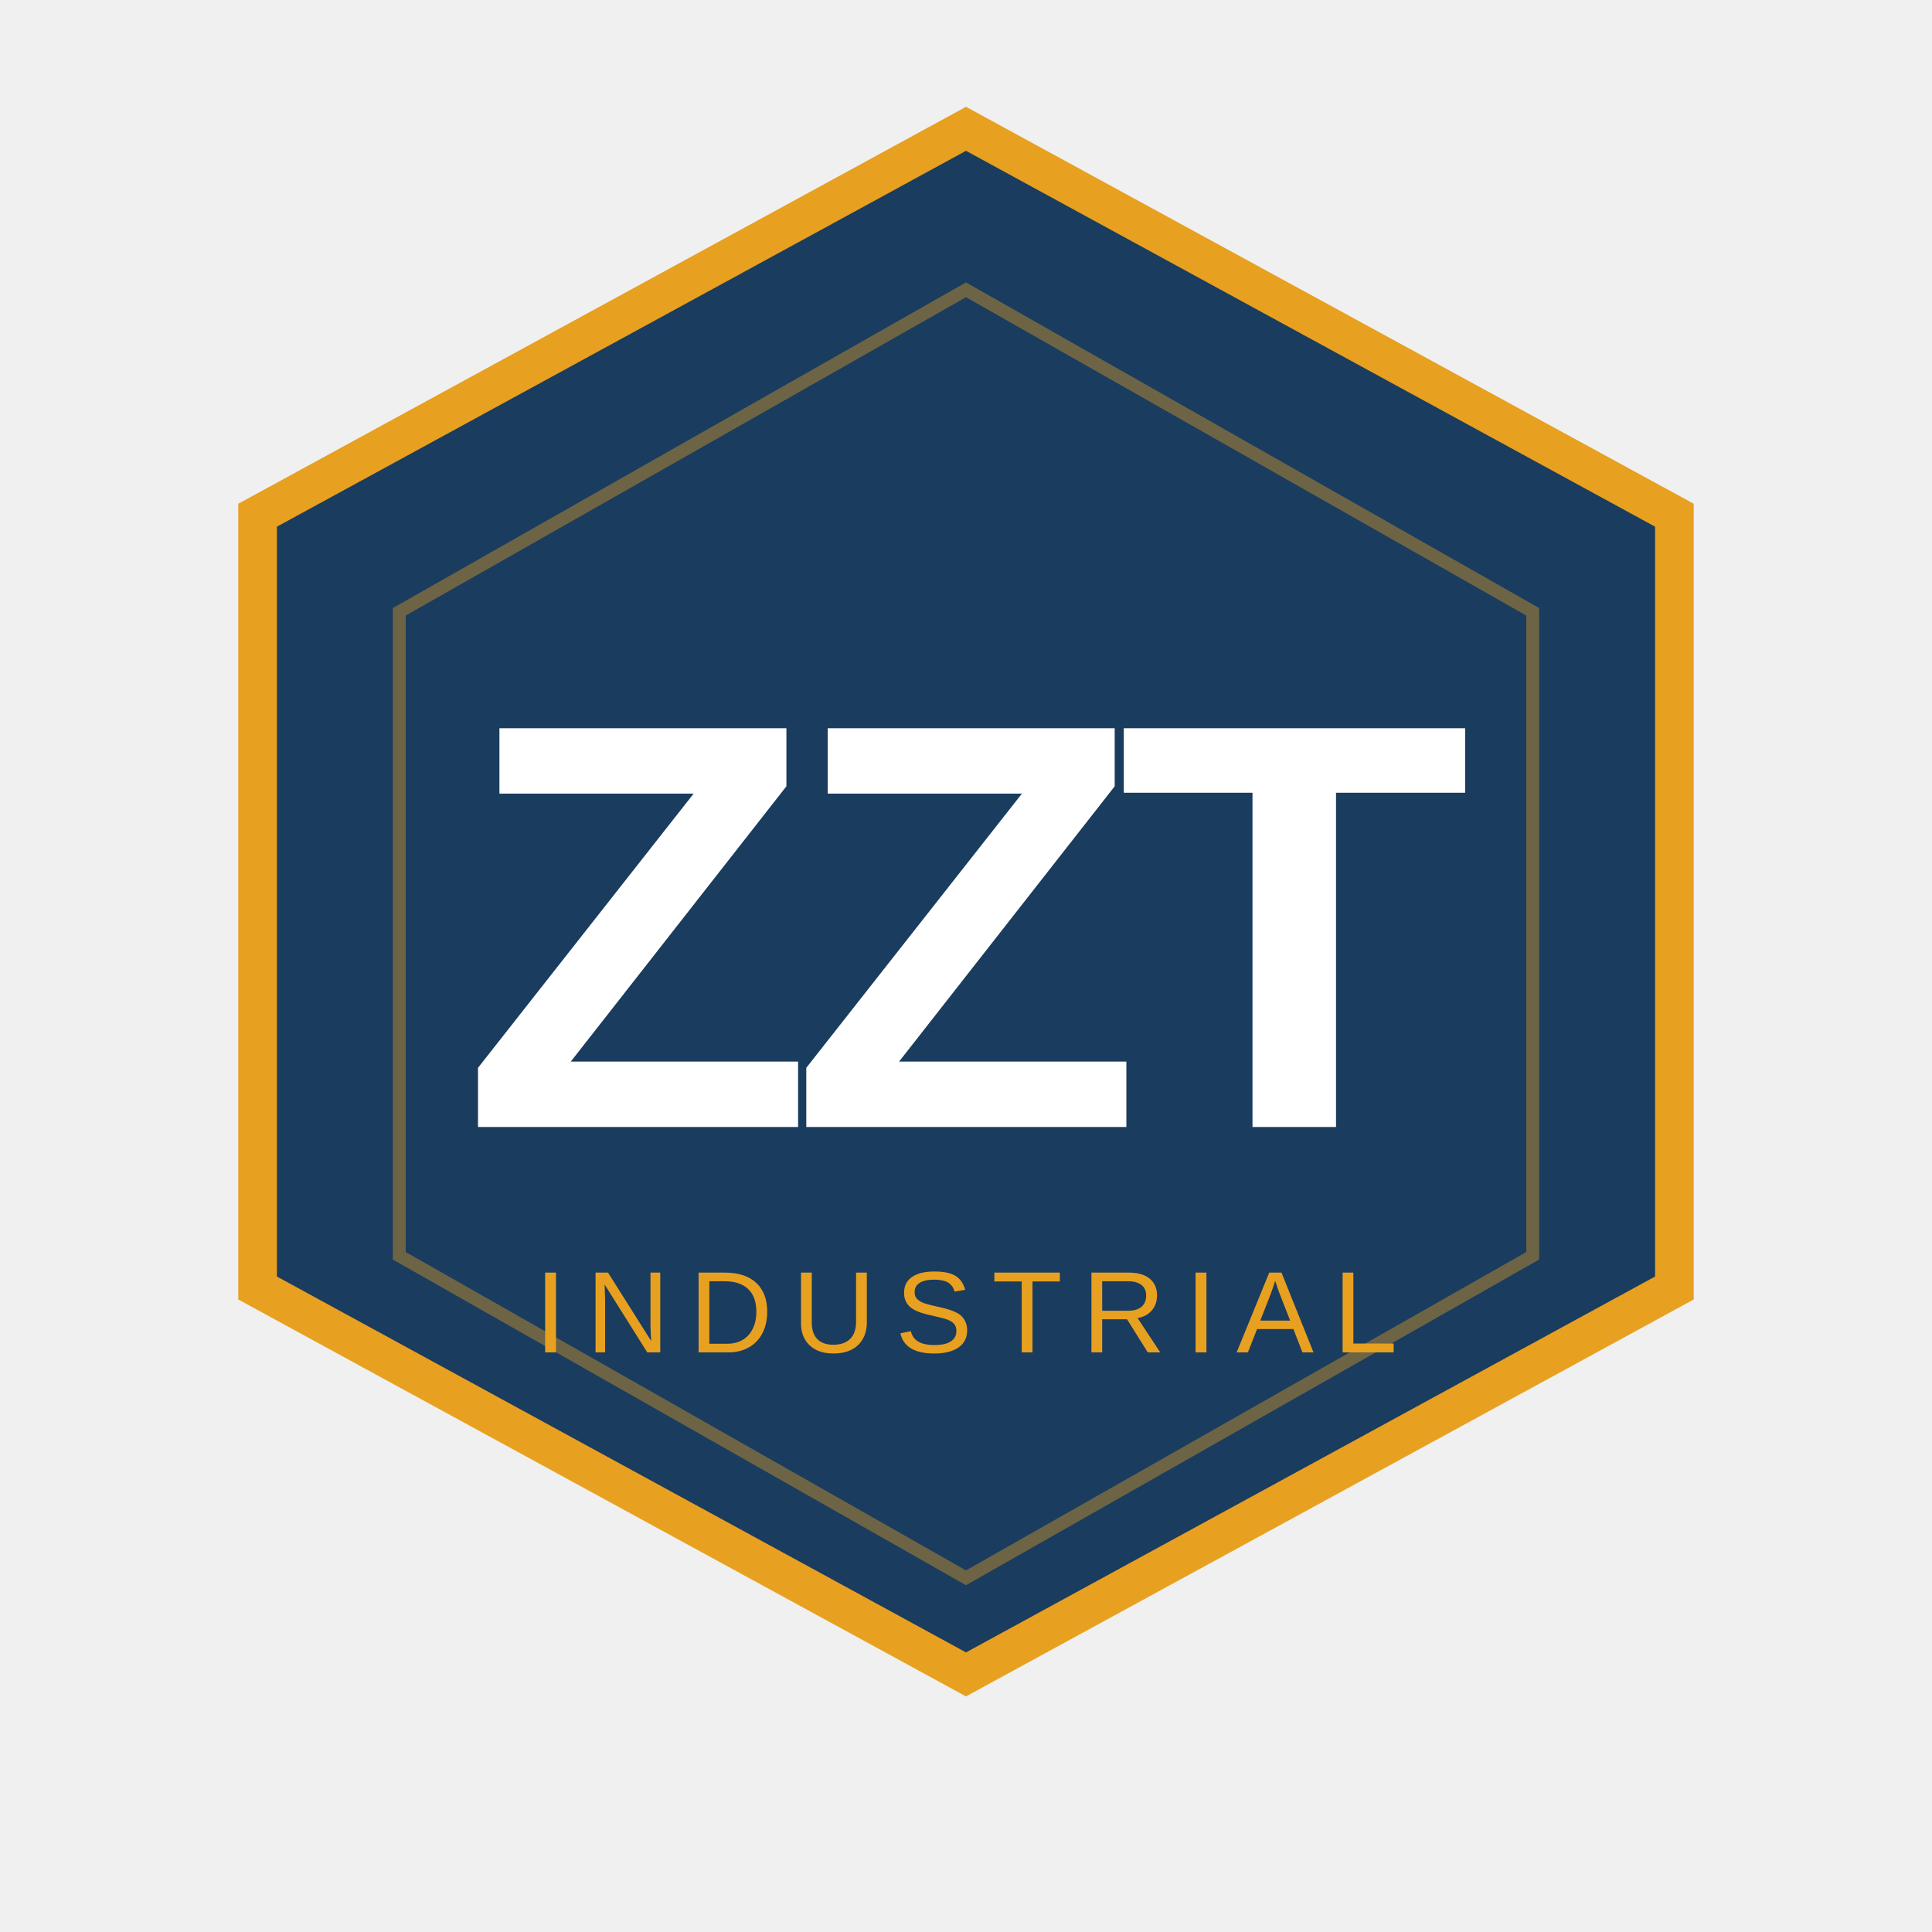
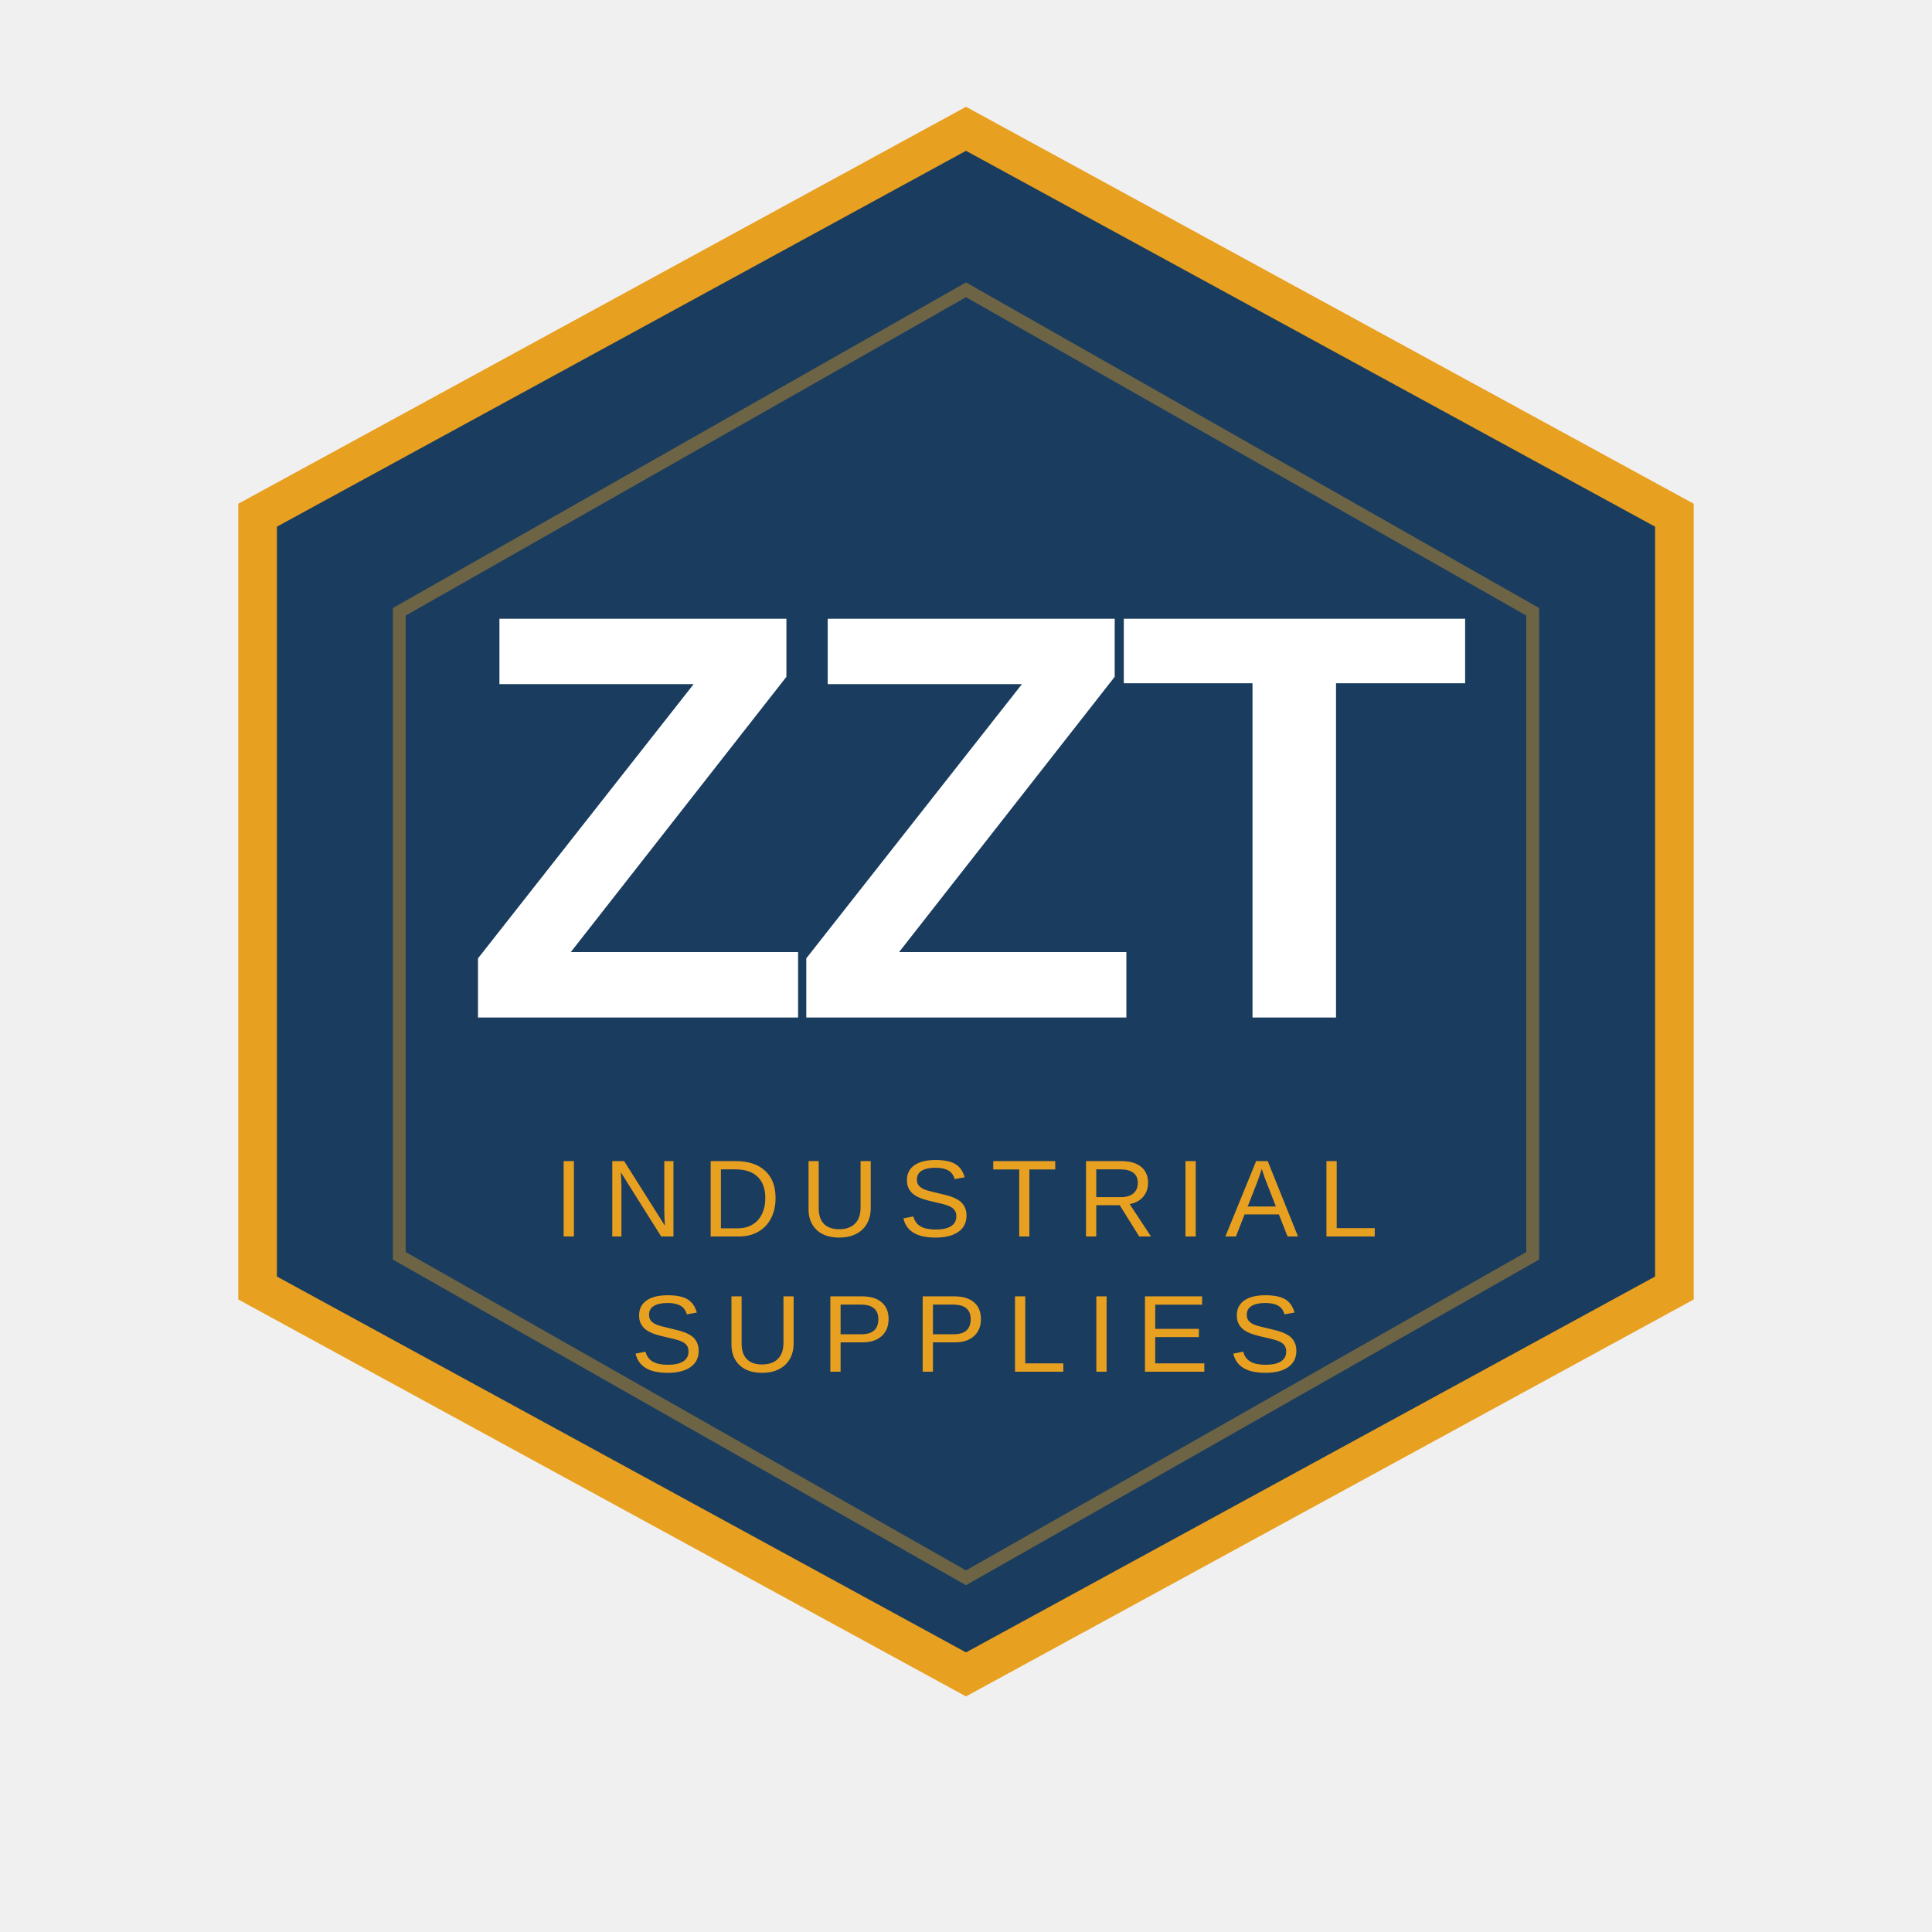
<svg xmlns="http://www.w3.org/2000/svg" viewBox="0 0 300 300" width="300" height="300">
  <polygon points="150,20 260,80 260,200 150,260 40,200 40,80" fill="#1a3c5e" stroke="#e8a020" stroke-width="6" />
  <polygon points="150,45 238,95 238,195 150,245 62,195 62,95" fill="none" stroke="#e8a020" stroke-width="2" opacity="0.4" />
-   <text x="150" y="175" font-family="Arial Black, Arial, sans-serif" font-weight="900" font-size="90" fill="#ffffff" text-anchor="middle" letter-spacing="-4">ZZT</text>
-   <text x="150" y="210" font-family="Arial, sans-serif" font-size="18" fill="#e8a020" text-anchor="middle" letter-spacing="3">INDUSTRIAL</text>
+   <text x="150" y="158" font-family="Arial Black, Arial, sans-serif" font-weight="900" font-size="90" fill="#ffffff" text-anchor="middle" letter-spacing="-4">ZZT</text>
+   <text x="150" y="192" font-family="Arial, sans-serif" font-size="17" fill="#e8a020" text-anchor="middle" letter-spacing="3">INDUSTRIAL</text>
+   <text x="150" y="213" font-family="Arial, sans-serif" font-size="17" fill="#e8a020" text-anchor="middle" letter-spacing="3">SUPPLIES</text>
</svg>
